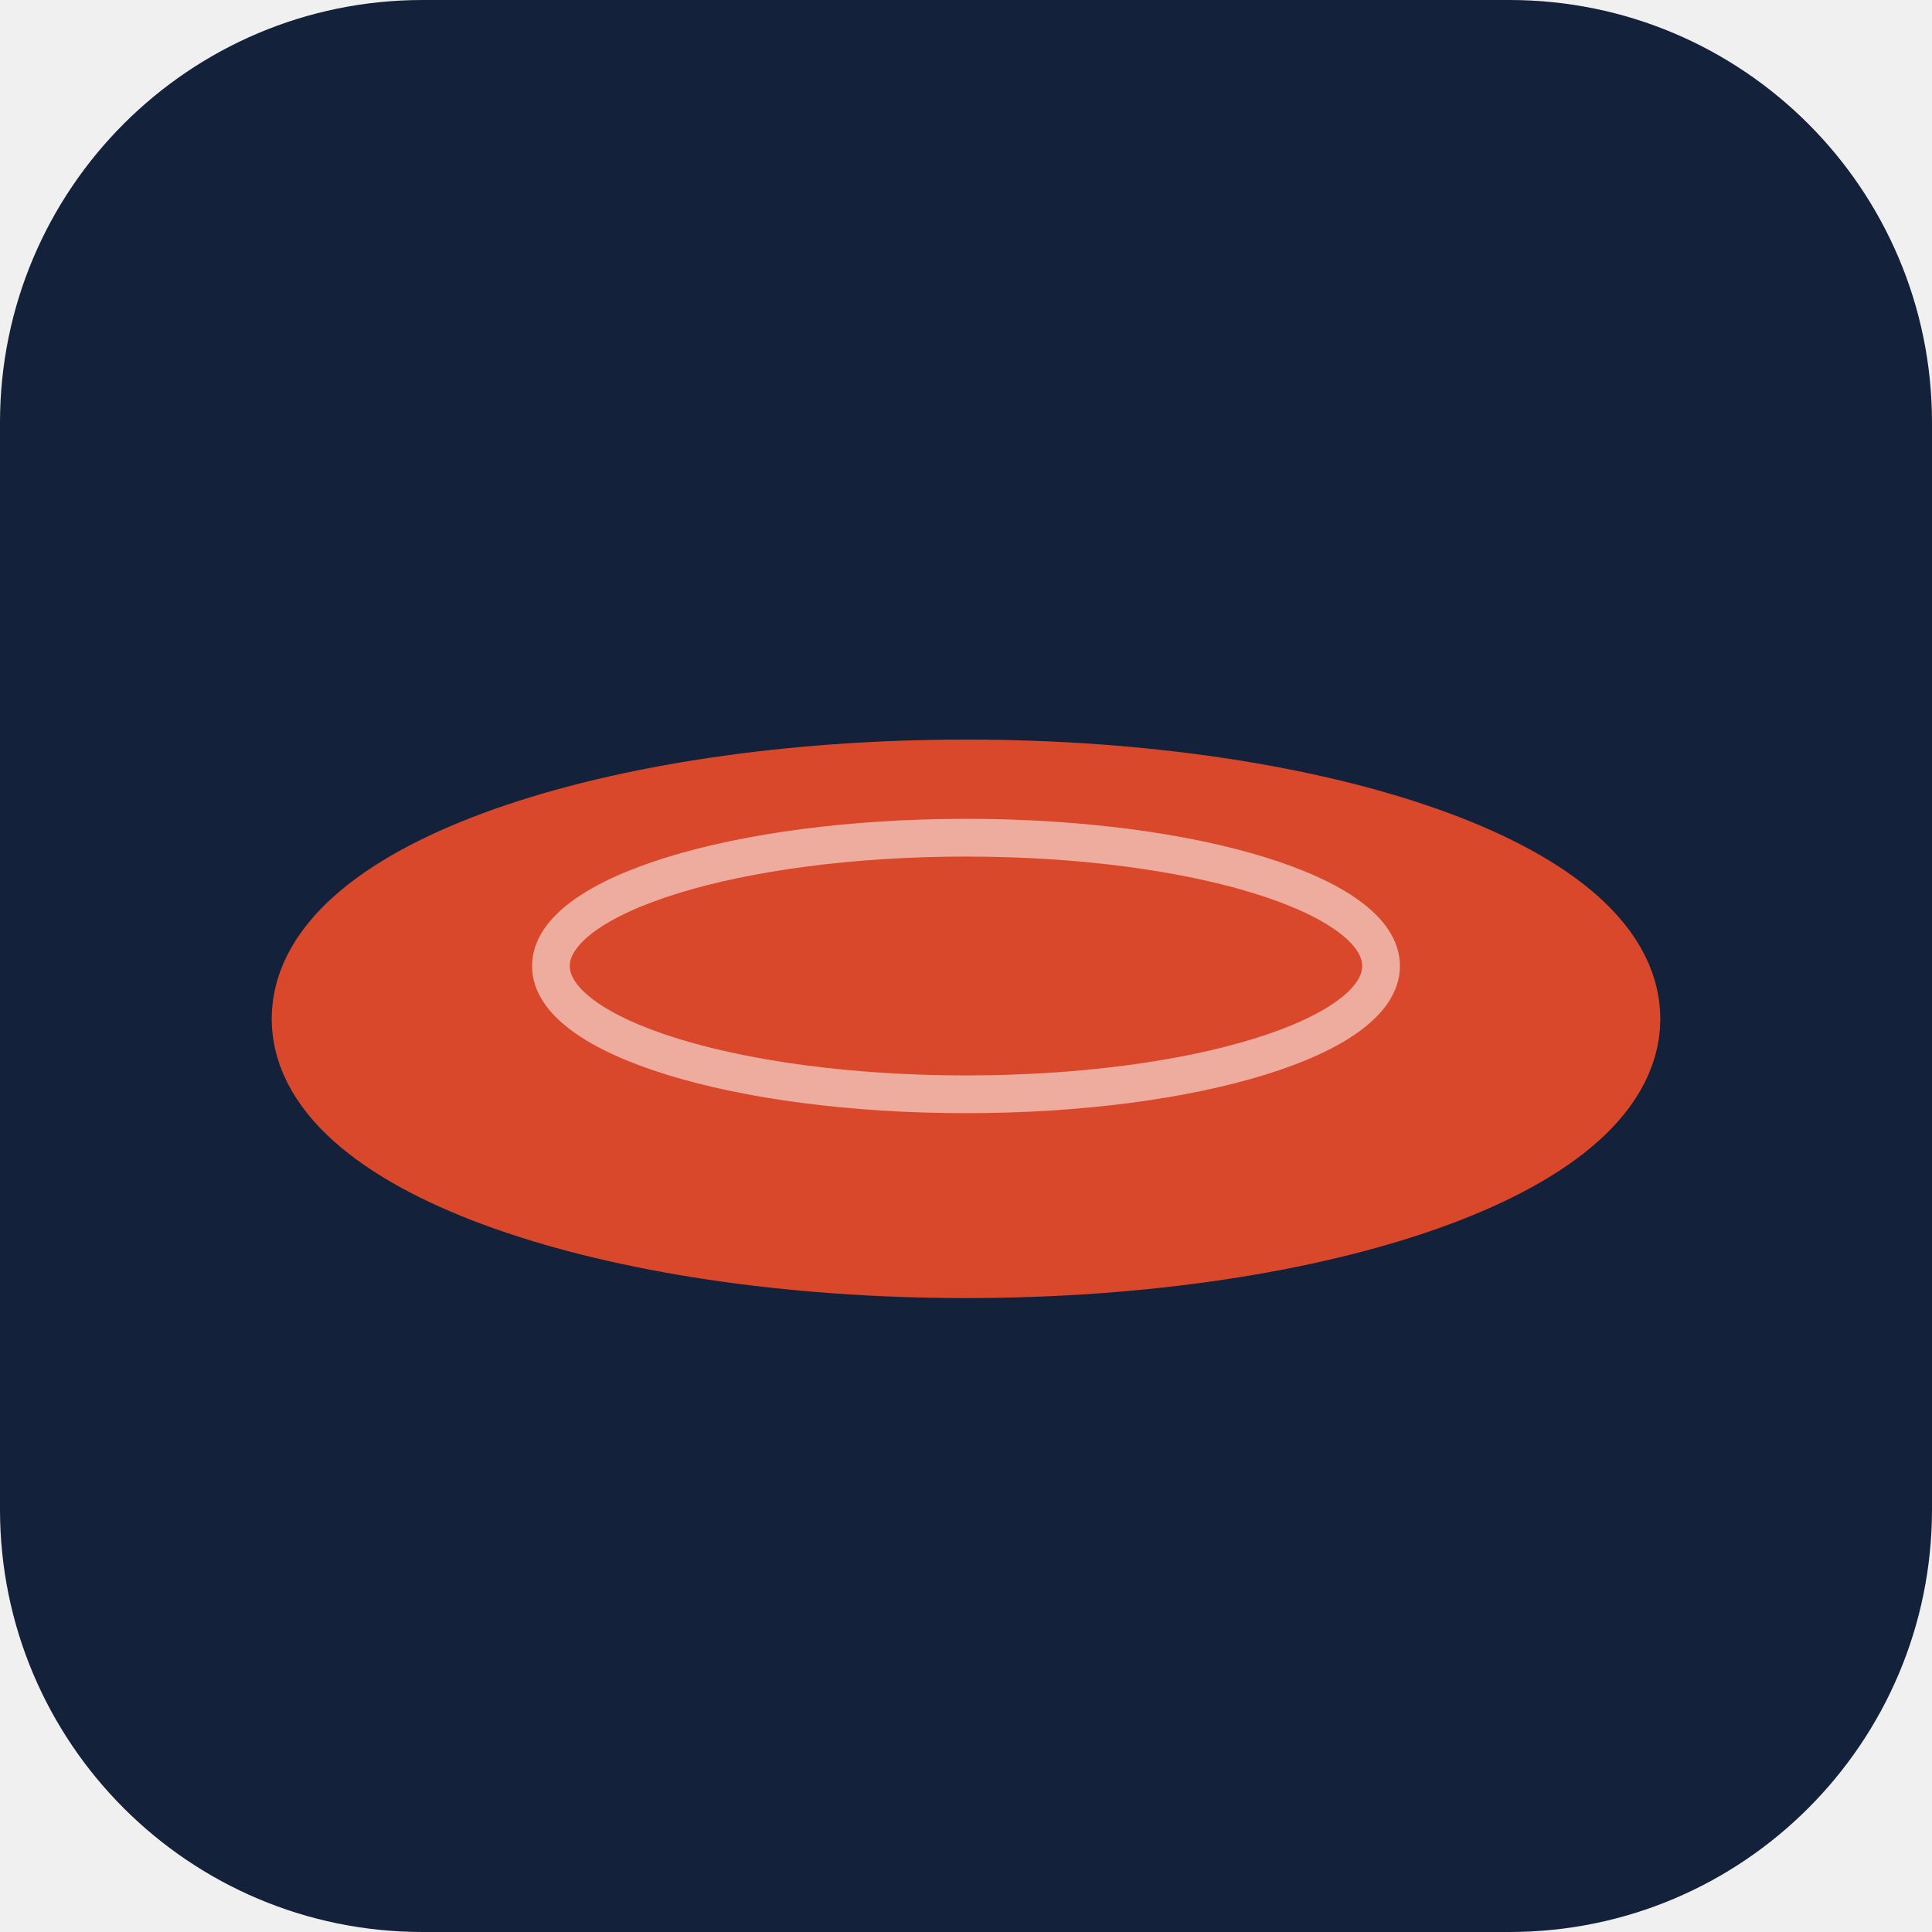
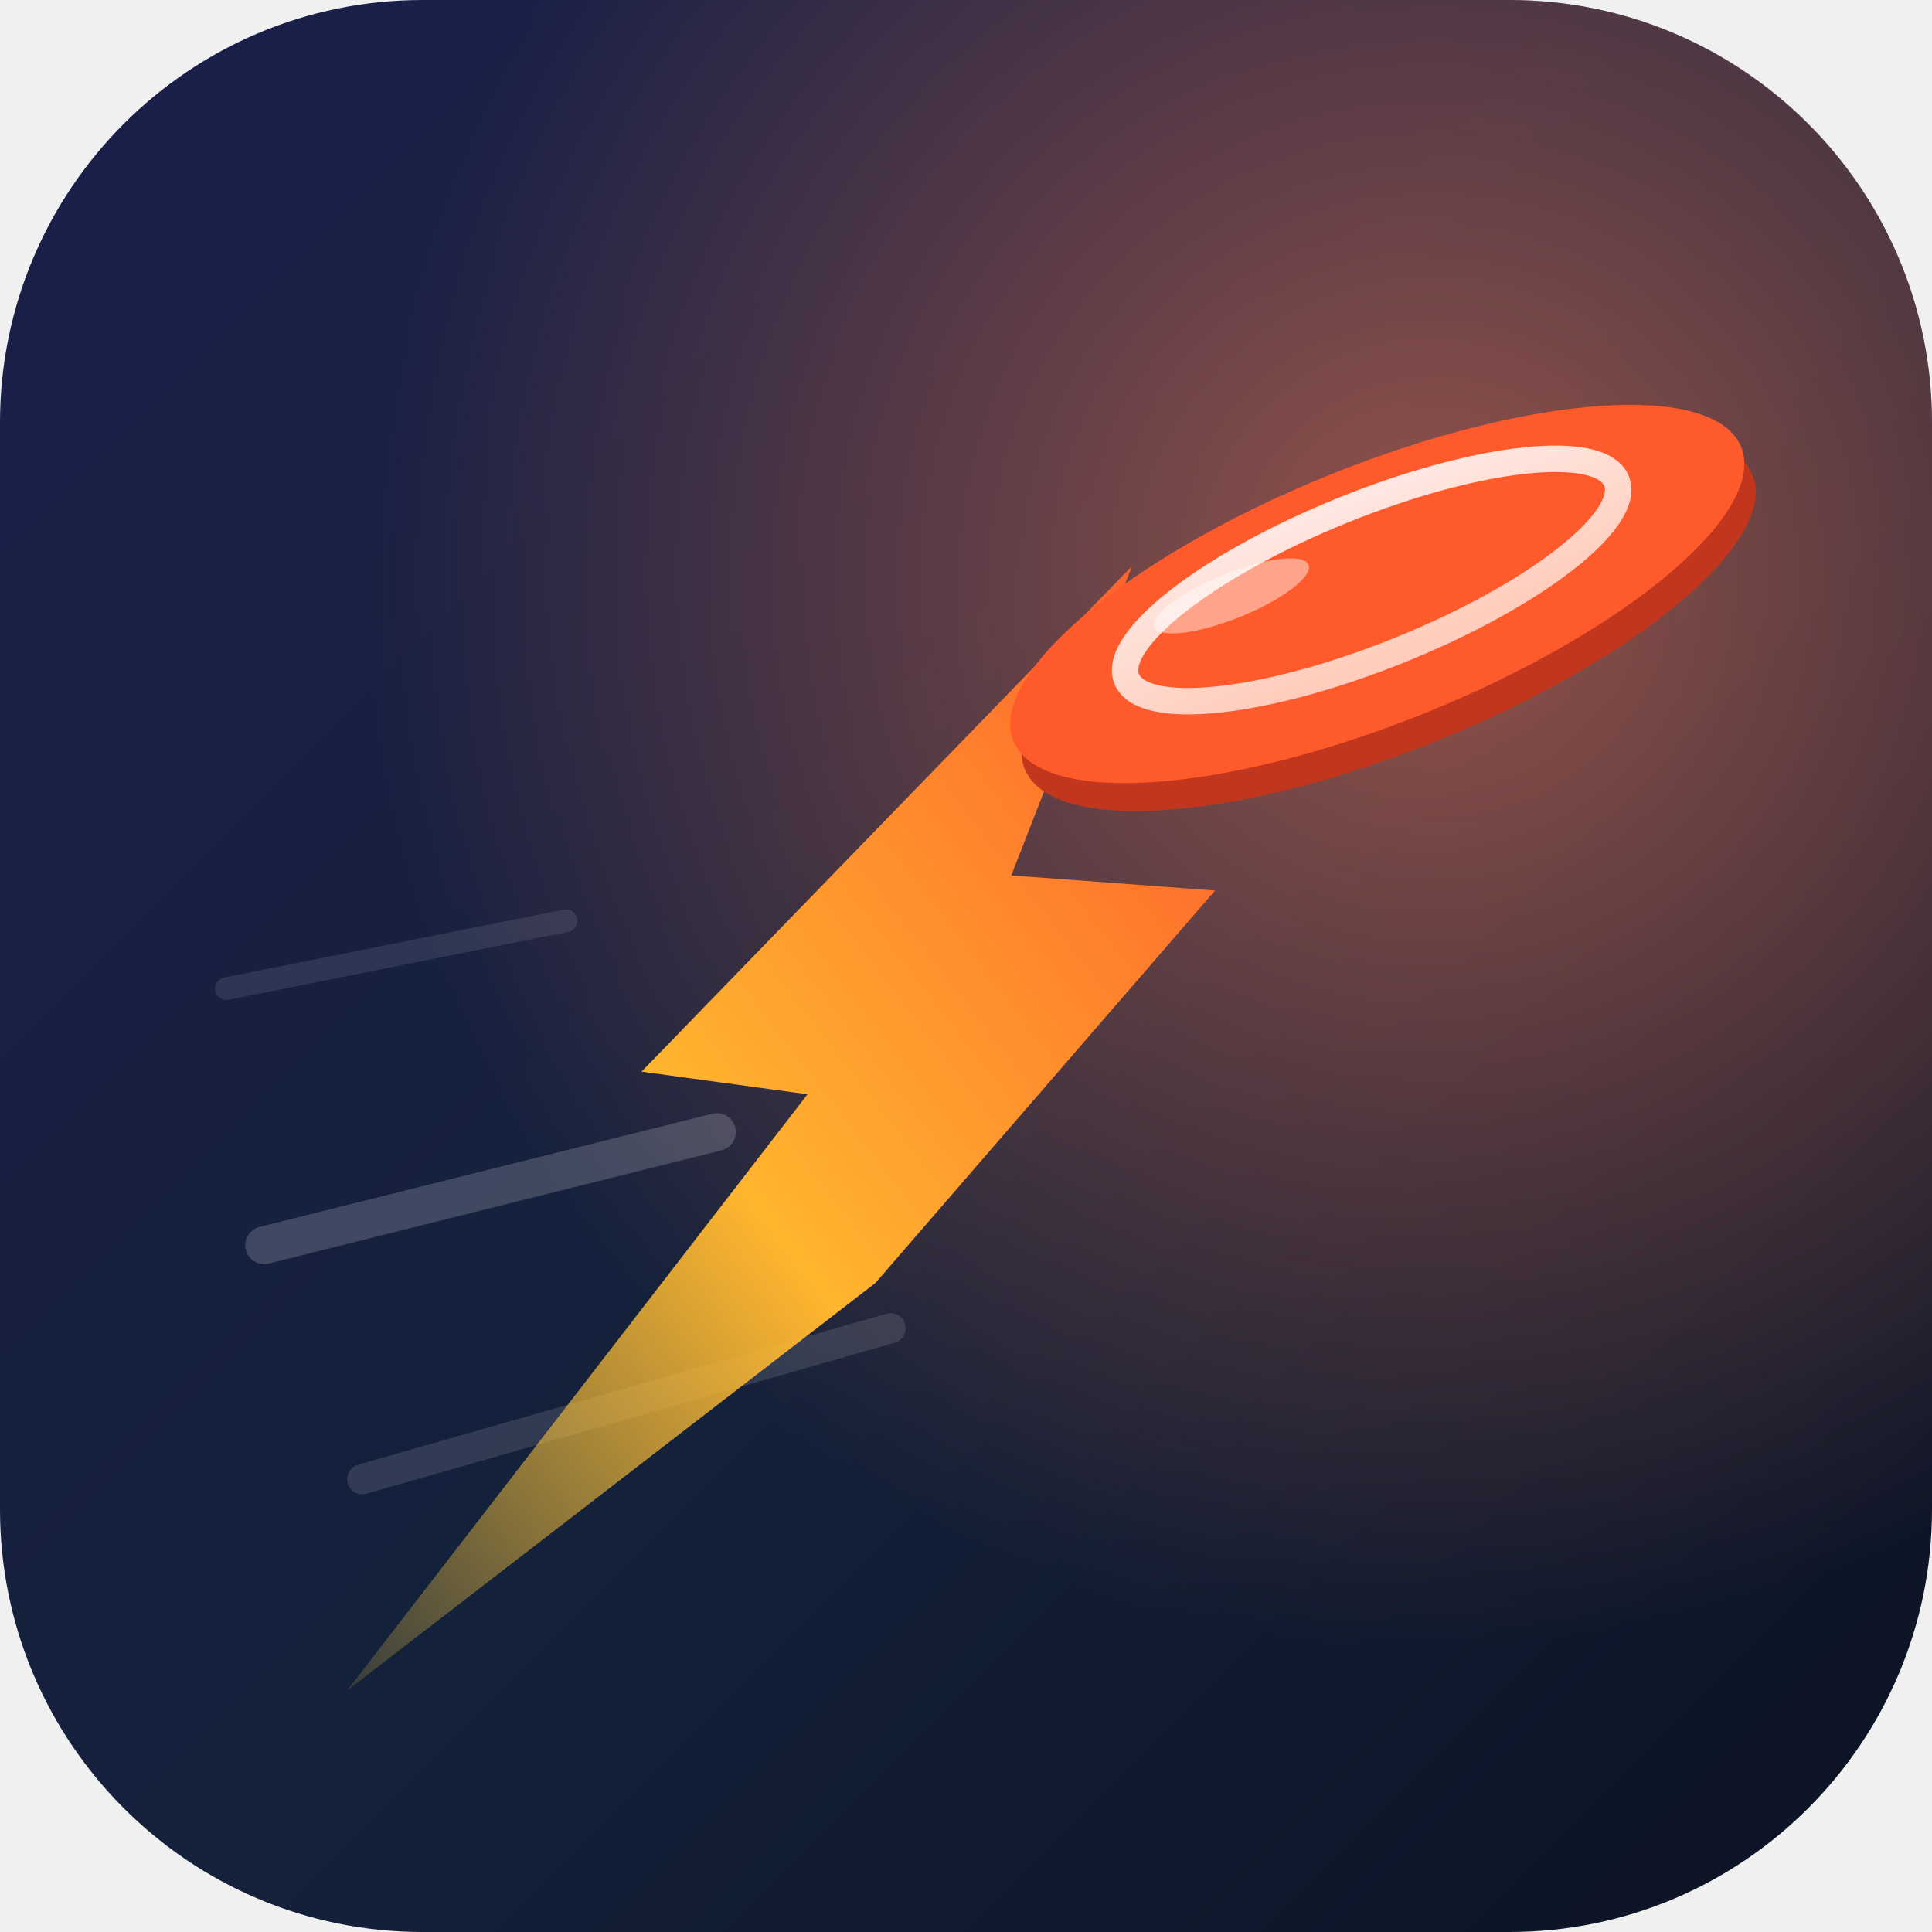
<svg xmlns="http://www.w3.org/2000/svg" viewBox="0 0 512 512">
-   <rect width="512" height="512" rx="112" fill="#14213a" />
-   <ellipse cx="256" cy="270" rx="170" ry="60" fill="none" stroke="#d9482b" stroke-width="28" />
-   <ellipse cx="256" cy="262" rx="170" ry="60" fill="#d9482b" />
-   <ellipse cx="256" cy="256" rx="110" ry="34" fill="none" stroke="#ffffff" stroke-opacity=".55" stroke-width="10" />
+   <defs>
+     <linearGradient id="ciel" x1="0" y1="0" x2="1" y2="1">
+       <stop offset="0" stop-color="#1b1f4b" />
+       <stop offset="0.55" stop-color="#14213a" />
+       <stop offset="1" stop-color="#0b1222" />
+     </linearGradient>
+     <radialGradient id="lueur" cx="0.74" cy="0.3" r="0.55">
+       <stop offset="0" stop-color="#ff7d57" stop-opacity="0.55" />
+       <stop offset="1" stop-color="#ff7d57" stop-opacity="0" />
+     </radialGradient>
+     <linearGradient id="eclair" x1="0" y1="1" x2="1" y2="0">
+       <stop offset="0" stop-color="#ffd23f" stop-opacity="0.15" />
+       <stop offset="0.45" stop-color="#ffb52e" />
+       <stop offset="1" stop-color="#ff5a2c" />
+     </linearGradient>
+     <linearGradient id="disque" x1="0" y1="0" x2="0" y2="1">
+       <stop offset="0" stop-color="#ffffff" />
+       <stop offset="1" stop-color="#ffe2d6" />
+     </linearGradient>
+   </defs>
+   <rect width="512" height="512" rx="112" fill="url(#ciel)" />
+   <rect width="512" height="512" rx="112" fill="url(#lueur)" />
+   <g stroke-linecap="round" fill="none">
+     <path d="M70 330 L190 300" stroke="#ffffff" stroke-opacity="0.18" stroke-width="10" />
+     <path d="M96 392 L236 352" stroke="#ffffff" stroke-opacity="0.12" stroke-width="8" />
+     <path d="M60 262 L150 244" stroke="#ffffff" stroke-opacity="0.1" stroke-width="6" />
+   </g>
+   <path d="M92 448 L214 290 L170 284 L300 150 L268 232 L322 236 L232 340 Z" fill="url(#eclair)" />
+   <g transform="translate(362 150) rotate(-22)">
+     <ellipse cx="0" cy="16" rx="104" ry="34" fill="#c2361d" />
+     <ellipse cx="0" cy="8" rx="104" ry="34" fill="#ff5a2c" />
+     <ellipse cx="0" cy="4" rx="70" ry="20" fill="none" stroke="url(#disque)" stroke-opacity="0.85" stroke-width="7" />
+     <ellipse cx="-36" cy="-6" rx="22" ry="6" fill="#ffffff" fill-opacity="0.45" />
+   </g>
</svg>
